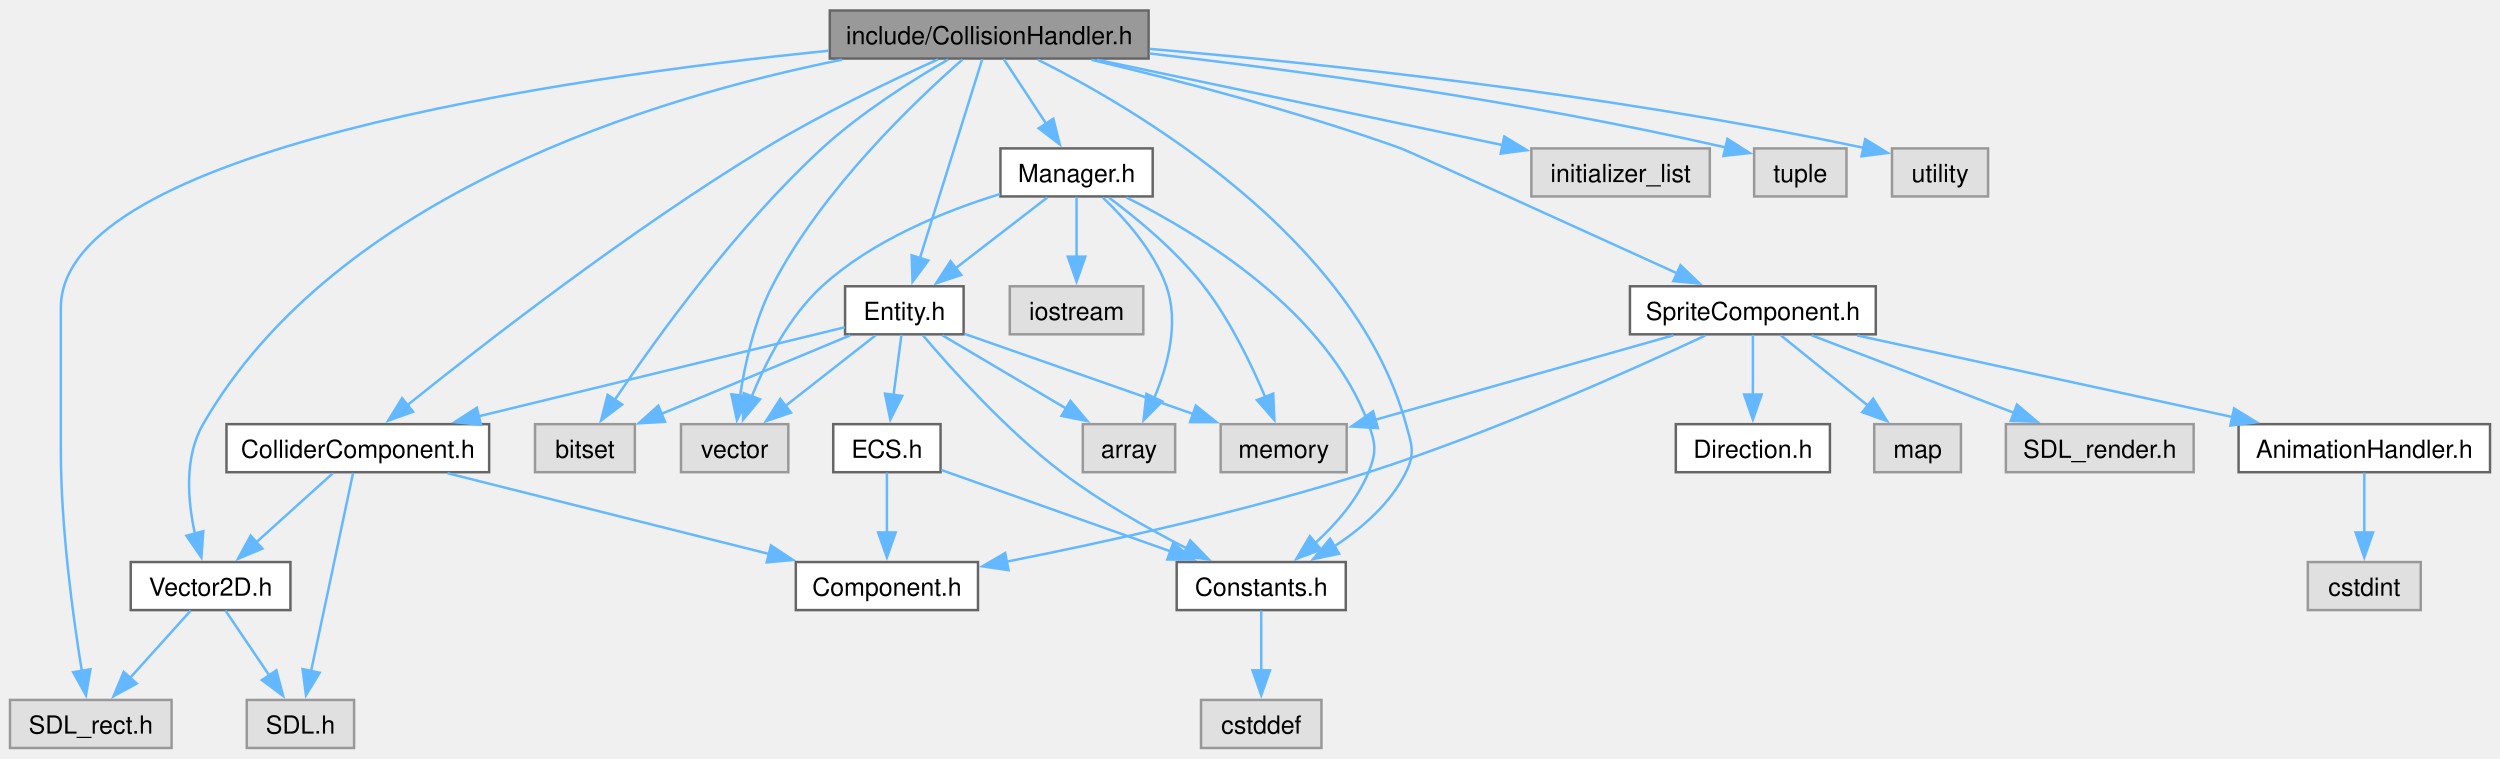
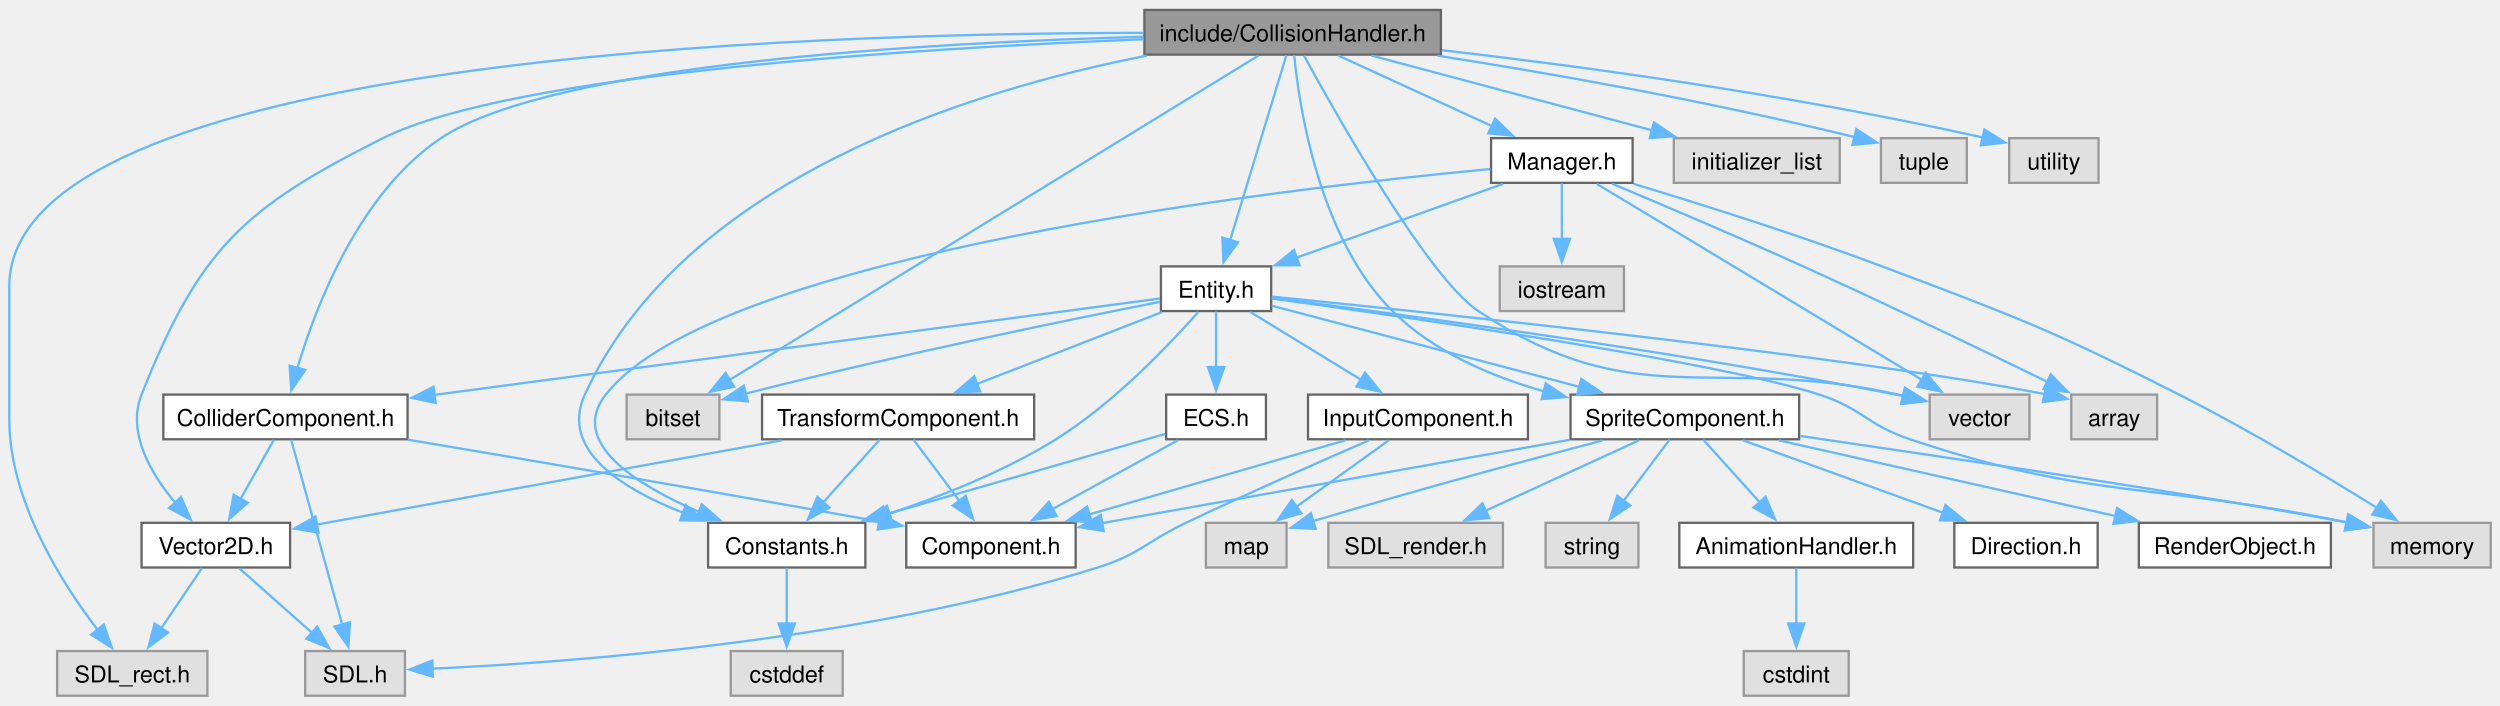
- <svg xmlns="http://www.w3.org/2000/svg" xmlns:xlink="http://www.w3.org/1999/xlink" width="1002pt" height="304pt" viewBox="0.00 0.00 1001.75 303.50">
+ <svg xmlns="http://www.w3.org/2000/svg" xmlns:xlink="http://www.w3.org/1999/xlink" width="1077pt" height="304pt" viewBox="0.00 0.00 1077.25 303.50">
  <g id="graph0" class="graph" transform="scale(1 1) rotate(0) translate(4 299.5)">
    <g id="Node000001" class="node">
      <g id="a_Node000001">
        <a xlink:title=" ">
-           <polygon fill="#999999" stroke="#666666" points="456.25,-295.5 328.5,-295.5 328.5,-276.25 456.25,-276.25 456.25,-295.5" />
-           <text text-anchor="middle" x="392.38" y="-282" font-family="Helvetica,sans-Serif" font-size="10.00">include/CollisionHandler.h</text>
+           <polygon fill="#999999" stroke="#666666" points="616.88,-295.5 489.12,-295.5 489.12,-276.25 616.88,-276.25 616.88,-295.5" />
+           <text text-anchor="middle" x="553" y="-282" font-family="Helvetica,sans-Serif" font-size="10.00">include/CollisionHandler.h</text>
        </a>
      </g>
    </g>
    <g id="Node000002" class="node">
      <g id="a_Node000002">
        <a xlink:href="ColliderComponent_8h_source.html" target="_top" xlink:title=" ">
-           <polygon fill="white" stroke="#666666" points="192,-129.75 86.75,-129.75 86.75,-110.5 192,-110.5 192,-129.75" />
-           <text text-anchor="middle" x="139.38" y="-116.25" font-family="Helvetica,sans-Serif" font-size="10.00">ColliderComponent.h</text>
+           <polygon fill="white" stroke="#666666" points="171.62,-129.75 66.38,-129.75 66.38,-110.5 171.62,-110.5 171.62,-129.75" />
+           <text text-anchor="middle" x="119" y="-116.25" font-family="Helvetica,sans-Serif" font-size="10.00">ColliderComponent.h</text>
        </a>
      </g>
    </g>
    <g id="edge1_Node000001_Node000002" class="edge">
      <g id="a_edge1_Node000001_Node000002">
        <a xlink:title=" ">
-           <path fill="none" stroke="#63b8ff" d="M371.83,-275.91C353.24,-267.51 325.33,-254.19 302.38,-240.25 248.04,-207.25 188.88,-161.22 159,-137.18" />
-           <polygon fill="#63b8ff" stroke="#63b8ff" points="161.52,-134.72 151.55,-131.15 157.12,-140.16 161.52,-134.72" />
+           <path fill="none" stroke="#63b8ff" d="M488.63,-283.93C396.85,-281.44 234.14,-272.47 186,-240.25 150.94,-216.79 132.27,-168.47 124.12,-141.13" />
+           <polygon fill="#63b8ff" stroke="#63b8ff" points="127.55,-140.37 121.51,-131.66 120.8,-142.23 127.55,-140.37" />
        </a>
      </g>
    </g>
    <g id="Node000005" class="node">
      <g id="a_Node000005">
        <a xlink:href="Vector2D_8h_source.html" target="_top" xlink:title=" ">
-           <polygon fill="white" stroke="#666666" points="112.38,-74.5 48.38,-74.5 48.38,-55.25 112.38,-55.25 112.38,-74.5" />
-           <text text-anchor="middle" x="80.38" y="-61" font-family="Helvetica,sans-Serif" font-size="10.00">Vector2D.h</text>
-         </a>
-       </g>
-     </g>
-     <g id="edge28_Node000001_Node000005" class="edge">
-       <g id="a_edge28_Node000001_Node000005">
-         <a xlink:title=" ">
-           <path fill="none" stroke="#63b8ff" d="M333.41,-275.8C257.94,-260.61 130.6,-222.03 77.38,-129.75 69.73,-116.5 71.19,-99 74.16,-85.67" />
-           <polygon fill="#63b8ff" stroke="#63b8ff" points="77.46,-86.87 76.7,-76.31 70.7,-85.04 77.46,-86.87" />
+           <polygon fill="white" stroke="#666666" points="121,-74.5 57,-74.5 57,-55.25 121,-55.25 121,-74.5" />
+           <text text-anchor="middle" x="89" y="-61" font-family="Helvetica,sans-Serif" font-size="10.00">Vector2D.h</text>
+         </a>
+       </g>
+     </g>
+     <g id="edge39_Node000001_Node000005" class="edge">
+       <g id="a_edge39_Node000001_Node000005">
+         <a xlink:title=" ">
+           <path fill="none" stroke="#63b8ff" d="M488.83,-282.89C392.79,-279.04 216.96,-268.29 161,-240.25 100.7,-210.04 81.86,-192.44 57,-129.75 50.52,-113.42 61.01,-95.61 71.67,-82.95" />
+           <polygon fill="#63b8ff" stroke="#63b8ff" points="74,-85.59 78.2,-75.86 68.85,-80.85 74,-85.59" />
        </a>
      </g>
    </g>
    <g id="Node000006" class="node">
      <g id="a_Node000006">
        <a xlink:title=" ">
-           <polygon fill="#e0e0e0" stroke="#999999" points="64.75,-19.25 0,-19.25 0,0 64.75,0 64.75,-19.25" />
-           <text text-anchor="middle" x="32.38" y="-5.75" font-family="Helvetica,sans-Serif" font-size="10.00">SDL_rect.h</text>
-         </a>
-       </g>
-     </g>
-     <g id="edge19_Node000001_Node000006" class="edge">
-       <g id="a_edge19_Node000001_Node000006">
-         <a xlink:title=" ">
-           <path fill="none" stroke="#63b8ff" d="M328,-279.4C221.53,-268.56 20.38,-239.7 20.38,-176.38 20.38,-176.38 20.38,-176.38 20.38,-119.12 20.38,-88.22 25.24,-52.66 28.78,-30.92" />
-           <polygon fill="#63b8ff" stroke="#63b8ff" points="32.23,-31.53 30.45,-21.08 25.33,-30.35 32.23,-31.53" />
+           <polygon fill="#e0e0e0" stroke="#999999" points="85.38,-19.25 20.62,-19.25 20.62,0 85.38,0 85.38,-19.25" />
+           <text text-anchor="middle" x="53" y="-5.75" font-family="Helvetica,sans-Serif" font-size="10.00">SDL_rect.h</text>
+         </a>
+       </g>
+     </g>
+     <g id="edge37_Node000001_Node000006" class="edge">
+       <g id="a_edge37_Node000001_Node000006">
+         <a xlink:title=" ">
+           <path fill="none" stroke="#63b8ff" d="M488.75,-285.62C343.03,-285.58 0,-275.01 0,-176.38 0,-176.38 0,-176.38 0,-119.12 0,-84.17 22.48,-48.73 38.16,-28.26" />
+           <polygon fill="#63b8ff" stroke="#63b8ff" points="40.72,-30.66 44.23,-20.66 35.25,-26.28 40.72,-30.66" />
        </a>
      </g>
    </g>
    <g id="Node000007" class="node">
      <g id="a_Node000007">
        <a xlink:href="Constants_8h_source.html" target="_top" xlink:title=" ">
-           <polygon fill="white" stroke="#666666" points="535.25,-74.5 467.5,-74.5 467.5,-55.25 535.25,-55.25 535.25,-74.5" />
-           <text text-anchor="middle" x="501.38" y="-61" font-family="Helvetica,sans-Serif" font-size="10.00">Constants.h</text>
+           <polygon fill="white" stroke="#666666" points="368.88,-74.5 301.12,-74.5 301.12,-55.25 368.88,-55.25 368.88,-74.5" />
+           <text text-anchor="middle" x="335" y="-61" font-family="Helvetica,sans-Serif" font-size="10.00">Constants.h</text>
        </a>
      </g>
    </g>
    <g id="edge7_Node000001_Node000007" class="edge">
      <g id="a_edge7_Node000001_Node000007">
        <a xlink:title=" ">
-           <path fill="none" stroke="#63b8ff" d="M411.89,-275.78C451.37,-255.99 538.69,-204.71 559.38,-129.75 561.65,-121.5 563.15,-118.18 559.38,-110.5 553.21,-97.98 541.66,-87.99 530.48,-80.66" />
-           <polygon fill="#63b8ff" stroke="#63b8ff" points="532.57,-77.83 522.19,-75.69 528.97,-83.84 532.57,-77.83" />
+           <path fill="none" stroke="#63b8ff" d="M490.11,-275.8C413.95,-260.86 290.59,-222.79 248,-129.75 237.12,-105.99 263.92,-89.15 290.58,-78.76" />
+           <polygon fill="#63b8ff" stroke="#63b8ff" points="291.46,-82.16 299.67,-75.47 289.08,-75.58 291.46,-82.16" />
        </a>
      </g>
    </g>
    <g id="Node000009" class="node">
      <g id="a_Node000009">
        <a xlink:href="Entity_8h_source.html" target="_top" xlink:title=" ">
-           <polygon fill="white" stroke="#666666" points="382.12,-185 334.62,-185 334.62,-165.75 382.12,-165.75 382.12,-185" />
-           <text text-anchor="middle" x="358.38" y="-171.5" font-family="Helvetica,sans-Serif" font-size="10.00">Entity.h</text>
+           <polygon fill="white" stroke="#666666" points="543.75,-185 496.25,-185 496.25,-165.75 543.75,-165.75 543.75,-185" />
+           <text text-anchor="middle" x="520" y="-171.5" font-family="Helvetica,sans-Serif" font-size="10.00">Entity.h</text>
        </a>
      </g>
    </g>
    <g id="edge9_Node000001_Node000009" class="edge">
      <g id="a_edge9_Node000001_Node000009">
        <a xlink:title=" ">
-           <path fill="none" stroke="#63b8ff" d="M389.59,-276C384.16,-258.67 372.04,-219.98 364.6,-196.24" />
-           <polygon fill="#63b8ff" stroke="#63b8ff" points="367.98,-195.32 361.65,-186.82 361.3,-197.41 367.98,-195.32" />
+           <path fill="none" stroke="#63b8ff" d="M550.3,-276C545.03,-258.67 533.26,-219.98 526.04,-196.24" />
+           <polygon fill="#63b8ff" stroke="#63b8ff" points="529.44,-195.37 523.18,-186.82 522.74,-197.41 529.44,-195.37" />
        </a>
      </g>
    </g>
    <g id="Node000012" class="node">
      <g id="a_Node000012">
        <a xlink:title=" ">
-           <polygon fill="#e0e0e0" stroke="#999999" points="250.38,-129.75 210.38,-129.75 210.38,-110.5 250.38,-110.5 250.38,-129.75" />
-           <text text-anchor="middle" x="230.38" y="-116.25" font-family="Helvetica,sans-Serif" font-size="10.00">bitset</text>
-         </a>
-       </g>
-     </g>
-     <g id="edge36_Node000001_Node000012" class="edge">
-       <g id="a_edge36_Node000001_Node000012">
-         <a xlink:title=" ">
-           <path fill="none" stroke="#63b8ff" d="M375.94,-275.88C361.71,-267.65 341.03,-254.61 325.38,-240.25 291.08,-208.78 259.05,-164.29 242.37,-139.55" />
-           <polygon fill="#63b8ff" stroke="#63b8ff" points="245.3,-137.63 236.85,-131.23 239.46,-141.5 245.3,-137.63" />
+           <polygon fill="#e0e0e0" stroke="#999999" points="306,-129.75 266,-129.75 266,-110.5 306,-110.5 306,-129.75" />
+           <text text-anchor="middle" x="286" y="-116.25" font-family="Helvetica,sans-Serif" font-size="10.00">bitset</text>
+         </a>
+       </g>
+     </g>
+     <g id="edge47_Node000001_Node000012" class="edge">
+       <g id="a_edge47_Node000001_Node000012">
+         <a xlink:title=" ">
+           <path fill="none" stroke="#63b8ff" d="M538.26,-275.84C494.41,-248.94 364.42,-169.22 310.19,-135.96" />
+           <polygon fill="#63b8ff" stroke="#63b8ff" points="312.33,-133.17 301.98,-130.93 308.67,-139.14 312.33,-133.17" />
        </a>
      </g>
    </g>
    <g id="Node000013" class="node">
      <g id="a_Node000013">
        <a xlink:title=" ">
-           <polygon fill="#e0e0e0" stroke="#999999" points="311.88,-129.75 268.88,-129.75 268.88,-110.5 311.88,-110.5 311.88,-129.75" />
-           <text text-anchor="middle" x="290.38" y="-116.25" font-family="Helvetica,sans-Serif" font-size="10.00">vector</text>
-         </a>
-       </g>
-     </g>
-     <g id="edge40_Node000001_Node000013" class="edge">
-       <g id="a_edge40_Node000001_Node000013">
-         <a xlink:title=" ">
-           <path fill="none" stroke="#63b8ff" d="M381.69,-275.88C363.17,-259.68 325.2,-223.68 305.38,-185 298.29,-171.17 294.49,-153.95 292.5,-140.87" />
-           <polygon fill="#63b8ff" stroke="#63b8ff" points="296.02,-140.82 291.28,-131.35 289.08,-141.71 296.02,-140.82" />
-         </a>
-       </g>
-     </g>
-     <g id="Node000015" class="node">
-       <g id="a_Node000015">
+           <polygon fill="#e0e0e0" stroke="#999999" points="870.5,-129.75 827.5,-129.75 827.5,-110.5 870.5,-110.5 870.5,-129.75" />
+           <text text-anchor="middle" x="849" y="-116.25" font-family="Helvetica,sans-Serif" font-size="10.00">vector</text>
+         </a>
+       </g>
+     </g>
+     <g id="edge51_Node000001_Node000013" class="edge">
+       <g id="a_edge51_Node000001_Node000013">
+         <a xlink:title=" ">
+           <path fill="none" stroke="#63b8ff" d="M557.91,-275.76C571.72,-250.45 611.34,-180.19 633,-165.75 701.25,-120.26 733.94,-147.57 814,-129.75 814.67,-129.6 815.34,-129.45 816.02,-129.3" />
+           <polygon fill="#63b8ff" stroke="#63b8ff" points="816.79,-132.71 825.72,-127.01 815.18,-125.9 816.79,-132.71" />
+         </a>
+       </g>
+     </g>
+     <g id="Node000018" class="node">
+       <g id="a_Node000018">
        <a xlink:href="SpriteComponent_8h_source.html" target="_top" xlink:title=" ">
-           <polygon fill="white" stroke="#666666" points="747.62,-185 649.12,-185 649.12,-165.75 747.62,-165.75 747.62,-185" />
-           <text text-anchor="middle" x="698.38" y="-171.5" font-family="Helvetica,sans-Serif" font-size="10.00">SpriteComponent.h</text>
-         </a>
-       </g>
-     </g>
-     <g id="edge20_Node000001_Node000015" class="edge">
-       <g id="a_edge20_Node000001_Node000015">
-         <a xlink:title=" ">
-           <path fill="none" stroke="#63b8ff" d="M433.28,-275.76C467.02,-267.77 515.9,-255.14 557.38,-240.25 560.19,-239.24 627.38,-208.7 667.98,-190.22" />
-           <polygon fill="#63b8ff" stroke="#63b8ff" points="669.38,-193.43 677.03,-186.1 666.48,-187.06 669.38,-193.43" />
-         </a>
-       </g>
-     </g>
-     <g id="Node000021" class="node">
-       <g id="a_Node000021">
-         <a xlink:href="Manager_8h_source.html" target="_top" xlink:title=" ">
-           <polygon fill="white" stroke="#666666" points="457.88,-240.25 396.88,-240.25 396.88,-221 457.88,-221 457.88,-240.25" />
-           <text text-anchor="middle" x="427.38" y="-226.75" font-family="Helvetica,sans-Serif" font-size="10.00">Manager.h</text>
-         </a>
-       </g>
-     </g>
-     <g id="edge29_Node000001_Node000021" class="edge">
-       <g id="a_edge29_Node000001_Node000021">
-         <a xlink:title=" ">
-           <path fill="none" stroke="#63b8ff" d="M398.15,-276.08C402.79,-269.03 409.45,-258.9 415.24,-250.08" />
-           <polygon fill="#63b8ff" stroke="#63b8ff" points="418.07,-252.15 420.64,-241.87 412.22,-248.31 418.07,-252.15" />
-         </a>
-       </g>
-     </g>
-     <g id="Node000023" class="node">
-       <g id="a_Node000023">
-         <a xlink:title=" ">
-           <polygon fill="#e0e0e0" stroke="#999999" points="681.12,-240.25 609.62,-240.25 609.62,-221 681.12,-221 681.12,-240.25" />
-           <text text-anchor="middle" x="645.38" y="-226.75" font-family="Helvetica,sans-Serif" font-size="10.00">initializer_list</text>
-         </a>
-       </g>
-     </g>
-     <g id="edge37_Node000001_Node000023" class="edge">
-       <g id="a_edge37_Node000001_Node000023">
-         <a xlink:title=" ">
-           <path fill="none" stroke="#63b8ff" d="M435.58,-275.78C480.82,-266.26 551.65,-251.35 598.3,-241.53" />
-           <polygon fill="#63b8ff" stroke="#63b8ff" points="598.77,-245.01 607.83,-239.53 597.32,-238.16 598.77,-245.01" />
-         </a>
-       </g>
-     </g>
-     <g id="Node000024" class="node">
-       <g id="a_Node000024">
-         <a xlink:title=" ">
-           <polygon fill="#e0e0e0" stroke="#999999" points="735.88,-240.25 698.88,-240.25 698.88,-221 735.88,-221 735.88,-240.25" />
-           <text text-anchor="middle" x="717.38" y="-226.75" font-family="Helvetica,sans-Serif" font-size="10.00">tuple</text>
-         </a>
-       </g>
-     </g>
-     <g id="edge38_Node000001_Node000024" class="edge">
-       <g id="a_edge38_Node000001_Node000024">
-         <a xlink:title=" ">
-           <path fill="none" stroke="#63b8ff" d="M456.59,-278.28C514.77,-271.62 602.98,-259.84 687.51,-240.62" />
-           <polygon fill="#63b8ff" stroke="#63b8ff" points="688.17,-244.06 697.13,-238.39 686.59,-237.24 688.17,-244.06" />
+           <polygon fill="white" stroke="#666666" points="771.25,-129.75 672.75,-129.75 672.75,-110.5 771.25,-110.5 771.25,-129.75" />
+           <text text-anchor="middle" x="722" y="-116.25" font-family="Helvetica,sans-Serif" font-size="10.00">SpriteComponent.h</text>
+         </a>
+       </g>
+     </g>
+     <g id="edge38_Node000001_Node000018" class="edge">
+       <g id="a_edge38_Node000001_Node000018">
+         <a xlink:title=" ">
+           <path fill="none" stroke="#63b8ff" d="M553.66,-276.04C555.77,-254.24 564.19,-197.37 596,-165.75 613.54,-148.32 638.31,-137.66 661.25,-131.17" />
+           <polygon fill="#63b8ff" stroke="#63b8ff" points="662.06,-134.58 670.86,-128.68 660.3,-127.8 662.06,-134.58" />
        </a>
      </g>
    </g>
    <g id="Node000025" class="node">
      <g id="a_Node000025">
-         <a xlink:title=" ">
-           <polygon fill="#e0e0e0" stroke="#999999" points="792.62,-240.25 754.12,-240.25 754.12,-221 792.62,-221 792.62,-240.25" />
-           <text text-anchor="middle" x="773.38" y="-226.75" font-family="Helvetica,sans-Serif" font-size="10.00">utility</text>
-         </a>
-       </g>
-     </g>
-     <g id="edge39_Node000001_Node000025" class="edge">
-       <g id="a_edge39_Node000001_Node000025">
-         <a xlink:title=" ">
-           <path fill="none" stroke="#63b8ff" d="M456.71,-280.11C525.46,-274.26 637.74,-262.56 742.78,-240.48" />
-           <polygon fill="#63b8ff" stroke="#63b8ff" points="743.38,-243.93 752.43,-238.41 741.92,-237.08 743.38,-243.93" />
+         <a xlink:href="Manager_8h_source.html" target="_top" xlink:title=" ">
+           <polygon fill="white" stroke="#666666" points="699.5,-240.25 638.5,-240.25 638.5,-221 699.5,-221 699.5,-240.25" />
+           <text text-anchor="middle" x="669" y="-226.75" font-family="Helvetica,sans-Serif" font-size="10.00">Manager.h</text>
+         </a>
+       </g>
+     </g>
+     <g id="edge40_Node000001_Node000025" class="edge">
+       <g id="a_edge40_Node000001_Node000025">
+         <a xlink:title=" ">
+           <path fill="none" stroke="#63b8ff" d="M572.68,-275.84C590.84,-267.5 618.08,-255 638.97,-245.41" />
+           <polygon fill="#63b8ff" stroke="#63b8ff" points="640.22,-248.69 647.85,-241.33 637.3,-242.33 640.22,-248.69" />
+         </a>
+       </g>
+     </g>
+     <g id="Node000027" class="node">
+       <g id="a_Node000027">
+         <a xlink:title=" ">
+           <polygon fill="#e0e0e0" stroke="#999999" points="788.75,-240.25 717.25,-240.25 717.25,-221 788.75,-221 788.75,-240.25" />
+           <text text-anchor="middle" x="753" y="-226.75" font-family="Helvetica,sans-Serif" font-size="10.00">initializer_list</text>
+         </a>
+       </g>
+     </g>
+     <g id="edge48_Node000001_Node000027" class="edge">
+       <g id="a_edge48_Node000001_Node000027">
+         <a xlink:title=" ">
+           <path fill="none" stroke="#63b8ff" d="M586.93,-275.84C620.26,-266.97 671.31,-253.37 708.01,-243.6" />
+           <polygon fill="#63b8ff" stroke="#63b8ff" points="708.68,-247.05 717.44,-241.09 706.88,-240.28 708.68,-247.05" />
+         </a>
+       </g>
+     </g>
+     <g id="Node000028" class="node">
+       <g id="a_Node000028">
+         <a xlink:title=" ">
+           <polygon fill="#e0e0e0" stroke="#999999" points="843.5,-240.25 806.5,-240.25 806.5,-221 843.5,-221 843.5,-240.25" />
+           <text text-anchor="middle" x="825" y="-226.75" font-family="Helvetica,sans-Serif" font-size="10.00">tuple</text>
+         </a>
+       </g>
+     </g>
+     <g id="edge49_Node000001_Node000028" class="edge">
+       <g id="a_edge49_Node000001_Node000028">
+         <a xlink:title=" ">
+           <path fill="none" stroke="#63b8ff" d="M615.4,-275.79C662.57,-268.4 729.08,-256.89 795.18,-240.71" />
+           <polygon fill="#63b8ff" stroke="#63b8ff" points="795.88,-244.15 804.74,-238.34 794.19,-237.35 795.88,-244.15" />
+         </a>
+       </g>
+     </g>
+     <g id="Node000029" class="node">
+       <g id="a_Node000029">
+         <a xlink:title=" ">
+           <polygon fill="#e0e0e0" stroke="#999999" points="900.25,-240.25 861.75,-240.25 861.75,-221 900.25,-221 900.25,-240.25" />
+           <text text-anchor="middle" x="881" y="-226.75" font-family="Helvetica,sans-Serif" font-size="10.00">utility</text>
+         </a>
+       </g>
+     </g>
+     <g id="edge50_Node000001_Node000029" class="edge">
+       <g id="a_edge50_Node000001_Node000029">
+         <a xlink:title=" ">
+           <path fill="none" stroke="#63b8ff" d="M617.31,-278.16C675.85,-271.41 764.78,-259.54 850.3,-240.57" />
+           <polygon fill="#63b8ff" stroke="#63b8ff" points="851.06,-243.99 860.04,-238.37 849.52,-237.16 851.06,-243.99" />
        </a>
      </g>
    </g>
    <g id="Node000003" class="node">
      <g id="a_Node000003">
        <a xlink:title=" ">
-           <polygon fill="#e0e0e0" stroke="#999999" points="137.88,-19.25 94.88,-19.25 94.88,0 137.88,0 137.88,-19.25" />
-           <text text-anchor="middle" x="116.38" y="-5.75" font-family="Helvetica,sans-Serif" font-size="10.00">SDL.h</text>
+           <polygon fill="#e0e0e0" stroke="#999999" points="170.5,-19.25 127.5,-19.25 127.5,0 170.5,0 170.5,-19.25" />
+           <text text-anchor="middle" x="149" y="-5.75" font-family="Helvetica,sans-Serif" font-size="10.00">SDL.h</text>
        </a>
      </g>
    </g>
    <g id="edge2_Node000002_Node000003" class="edge">
      <g id="a_edge2_Node000002_Node000003">
        <a xlink:title=" ">
-           <path fill="none" stroke="#63b8ff" d="M137.49,-110.25C133.84,-93 125.69,-54.58 120.65,-30.81" />
-           <polygon fill="#63b8ff" stroke="#63b8ff" points="124.09,-30.16 118.6,-21.11 117.25,-31.62 124.09,-30.16" />
+           <path fill="none" stroke="#63b8ff" d="M121.46,-110.25C126.25,-92.92 136.94,-54.23 143.51,-30.49" />
+           <polygon fill="#63b8ff" stroke="#63b8ff" points="146.82,-31.66 146.11,-21.09 140.07,-29.79 146.82,-31.66" />
        </a>
      </g>
    </g>
    <g id="Node000004" class="node">
      <g id="a_Node000004">
        <a xlink:href="Component_8h_source.html" target="_top" xlink:title=" ">
-           <polygon fill="white" stroke="#666666" points="387.88,-74.5 314.88,-74.5 314.88,-55.25 387.88,-55.25 387.88,-74.5" />
-           <text text-anchor="middle" x="351.38" y="-61" font-family="Helvetica,sans-Serif" font-size="10.00">Component.h</text>
+           <polygon fill="white" stroke="#666666" points="459.5,-74.5 386.5,-74.5 386.5,-55.25 459.5,-55.25 459.5,-74.5" />
+           <text text-anchor="middle" x="423" y="-61" font-family="Helvetica,sans-Serif" font-size="10.00">Component.h</text>
        </a>
      </g>
    </g>
    <g id="edge3_Node000002_Node000004" class="edge">
      <g id="a_edge3_Node000002_Node000004">
        <a xlink:title=" ">
-           <path fill="none" stroke="#63b8ff" d="M175.34,-110.09C210.82,-101.18 265.25,-87.51 304.19,-77.73" />
-           <polygon fill="#63b8ff" stroke="#63b8ff" points="304.92,-81.15 313.77,-75.32 303.22,-74.36 304.92,-81.15" />
+           <path fill="none" stroke="#63b8ff" d="M171.63,-110.35C221.54,-101.97 298.94,-88.8 374.97,-75.03" />
+           <polygon fill="#63b8ff" stroke="#63b8ff" points="375.47,-78.49 384.68,-73.26 374.22,-71.61 375.47,-78.49" />
        </a>
      </g>
    </g>
    <g id="edge4_Node000002_Node000005" class="edge">
      <g id="a_edge4_Node000002_Node000005">
        <a xlink:title=" ">
-           <path fill="none" stroke="#63b8ff" d="M129.37,-110.09C121.01,-102.55 108.88,-91.6 98.77,-82.48" />
-           <polygon fill="#63b8ff" stroke="#63b8ff" points="101.13,-79.89 91.36,-75.79 96.44,-85.09 101.13,-79.89" />
+           <path fill="none" stroke="#63b8ff" d="M114.05,-110.33C110.12,-103.36 104.49,-93.37 99.56,-84.62" />
+           <polygon fill="#63b8ff" stroke="#63b8ff" points="102.76,-83.17 94.8,-76.18 96.66,-86.61 102.76,-83.17" />
        </a>
      </g>
    </g>
    <g id="edge5_Node000005_Node000003" class="edge">
      <g id="a_edge5_Node000005_Node000003">
        <a xlink:title=" ">
-           <path fill="none" stroke="#63b8ff" d="M86.32,-55.08C91.09,-48.03 97.94,-37.9 103.9,-29.08" />
-           <polygon fill="#63b8ff" stroke="#63b8ff" points="106.75,-31.11 109.45,-20.86 100.95,-27.19 106.75,-31.11" />
+           <path fill="none" stroke="#63b8ff" d="M99.18,-54.84C107.76,-47.22 120.27,-36.12 130.6,-26.95" />
+           <polygon fill="#63b8ff" stroke="#63b8ff" points="132.68,-29.79 137.84,-20.53 128.04,-24.55 132.68,-29.79" />
        </a>
      </g>
    </g>
    <g id="edge6_Node000005_Node000006" class="edge">
      <g id="a_edge6_Node000005_Node000006">
        <a xlink:title=" ">
-           <path fill="none" stroke="#63b8ff" d="M72.45,-55.08C65.82,-47.73 56.16,-37.01 47.99,-27.94" />
-           <polygon fill="#63b8ff" stroke="#63b8ff" points="50.78,-25.82 41.49,-20.73 45.58,-30.5 50.78,-25.82" />
+           <path fill="none" stroke="#63b8ff" d="M83.06,-55.08C78.29,-48.03 71.44,-37.9 65.48,-29.08" />
+           <polygon fill="#63b8ff" stroke="#63b8ff" points="68.42,-27.19 59.92,-20.86 62.62,-31.11 68.42,-27.19" />
        </a>
      </g>
    </g>
    <g id="Node000008" class="node">
      <g id="a_Node000008">
        <a xlink:title=" ">
-           <polygon fill="#e0e0e0" stroke="#999999" points="525.5,-19.25 477.25,-19.25 477.25,0 525.5,0 525.5,-19.25" />
-           <text text-anchor="middle" x="501.38" y="-5.75" font-family="Helvetica,sans-Serif" font-size="10.00">cstddef</text>
+           <polygon fill="#e0e0e0" stroke="#999999" points="359.12,-19.25 310.88,-19.25 310.88,0 359.12,0 359.12,-19.25" />
+           <text text-anchor="middle" x="335" y="-5.75" font-family="Helvetica,sans-Serif" font-size="10.00">cstddef</text>
        </a>
      </g>
    </g>
    <g id="edge8_Node000007_Node000008" class="edge">
      <g id="a_edge8_Node000007_Node000008">
        <a xlink:title=" ">
-           <path fill="none" stroke="#63b8ff" d="M501.38,-55.08C501.38,-48.57 501.38,-39.42 501.38,-31.12" />
-           <polygon fill="#63b8ff" stroke="#63b8ff" points="504.88,-31.12 501.38,-21.12 497.88,-31.12 504.88,-31.12" />
+           <path fill="none" stroke="#63b8ff" d="M335,-55.08C335,-48.57 335,-39.42 335,-31.12" />
+           <polygon fill="#63b8ff" stroke="#63b8ff" points="338.5,-31.12 335,-21.12 331.5,-31.12 338.5,-31.12" />
        </a>
      </g>
    </g>
    <g id="edge14_Node000009_Node000002" class="edge">
      <g id="a_edge14_Node000009_Node000002">
        <a xlink:title=" ">
-           <path fill="none" stroke="#63b8ff" d="M334.52,-168.57C299.47,-160.05 233.28,-143.96 187.78,-132.9" />
-           <polygon fill="#63b8ff" stroke="#63b8ff" points="188.71,-129.52 178.17,-130.56 187.06,-136.32 188.71,-129.52" />
+           <path fill="none" stroke="#63b8ff" d="M495.82,-171.16C434.92,-163.08 273.67,-141.66 183.08,-129.63" />
+           <polygon fill="#63b8ff" stroke="#63b8ff" points="183.74,-126.19 173.36,-128.34 182.81,-133.13 183.74,-126.19" />
        </a>
      </g>
    </g>
    <g id="edge18_Node000009_Node000007" class="edge">
      <g id="a_edge18_Node000009_Node000007">
        <a xlink:title=" ">
-           <path fill="none" stroke="#63b8ff" d="M365.84,-165.32C376.98,-152.16 399.07,-127.48 421.38,-110.5 436.9,-98.68 455.92,-87.94 471.52,-79.96" />
-           <polygon fill="#63b8ff" stroke="#63b8ff" points="472.94,-83.16 480.33,-75.57 469.82,-76.9 472.94,-83.16" />
+           <path fill="none" stroke="#63b8ff" d="M512.36,-165.39C500.45,-151.87 476.22,-126.21 451,-110.5 428.83,-96.69 401.69,-85.96 379.24,-78.49" />
+           <polygon fill="#63b8ff" stroke="#63b8ff" points="380.34,-75.17 369.75,-75.45 378.2,-81.83 380.34,-75.17" />
        </a>
      </g>
    </g>
    <g id="Node000010" class="node">
      <g id="a_Node000010">
        <a xlink:title=" ">
-           <polygon fill="#e0e0e0" stroke="#999999" points="466.88,-129.75 429.88,-129.75 429.88,-110.5 466.88,-110.5 466.88,-129.75" />
-           <text text-anchor="middle" x="448.38" y="-116.25" font-family="Helvetica,sans-Serif" font-size="10.00">array</text>
+           <polygon fill="#e0e0e0" stroke="#999999" points="925.5,-129.75 888.5,-129.75 888.5,-110.5 925.5,-110.5 925.5,-129.75" />
+           <text text-anchor="middle" x="907" y="-116.25" font-family="Helvetica,sans-Serif" font-size="10.00">array</text>
        </a>
      </g>
    </g>
    <g id="edge10_Node000009_Node000010" class="edge">
      <g id="a_edge10_Node000009_Node000010">
        <a xlink:title=" ">
-           <path fill="none" stroke="#63b8ff" d="M373.64,-165.34C387.22,-157.31 407.33,-145.41 423.27,-135.98" />
-           <polygon fill="#63b8ff" stroke="#63b8ff" points="424.91,-139.08 431.73,-130.97 421.34,-133.05 424.91,-139.08" />
+           <path fill="none" stroke="#63b8ff" d="M543.94,-171.99C610.32,-165.31 796.64,-145.91 877.15,-129.94" />
+           <polygon fill="#63b8ff" stroke="#63b8ff" points="877.69,-133.4 886.76,-127.92 876.25,-126.55 877.69,-133.4" />
        </a>
      </g>
    </g>
    <g id="Node000011" class="node">
      <g id="a_Node000011">
        <a xlink:title=" ">
-           <polygon fill="#e0e0e0" stroke="#999999" points="535.62,-129.75 485.12,-129.75 485.12,-110.5 535.62,-110.5 535.62,-129.75" />
-           <text text-anchor="middle" x="510.38" y="-116.25" font-family="Helvetica,sans-Serif" font-size="10.00">memory</text>
+           <polygon fill="#e0e0e0" stroke="#999999" points="1069.25,-74.5 1018.75,-74.5 1018.75,-55.25 1069.25,-55.25 1069.25,-74.5" />
+           <text text-anchor="middle" x="1044" y="-61" font-family="Helvetica,sans-Serif" font-size="10.00">memory</text>
        </a>
      </g>
    </g>
    <g id="edge11_Node000009_Node000011" class="edge">
      <g id="a_edge11_Node000009_Node000011">
        <a xlink:title=" ">
-           <path fill="none" stroke="#63b8ff" d="M382.46,-165.94C407.14,-157.29 445.82,-143.74 474.19,-133.8" />
-           <polygon fill="#63b8ff" stroke="#63b8ff" points="475.17,-137.17 483.45,-130.56 472.86,-130.56 475.17,-137.17" />
+           <path fill="none" stroke="#63b8ff" d="M543.95,-171.16C599.56,-163.57 736.01,-144.05 780,-129.75 798.38,-123.78 800.67,-116.63 819,-110.5 897.16,-84.35 922.91,-92.07 1007.27,-74.72" />
+           <polygon fill="#63b8ff" stroke="#63b8ff" points="1007.89,-78.16 1016.94,-72.66 1006.43,-71.32 1007.89,-78.16" />
        </a>
      </g>
    </g>
    <g id="edge12_Node000009_Node000012" class="edge">
      <g id="a_edge12_Node000009_Node000012">
        <a xlink:title=" ">
-           <path fill="none" stroke="#63b8ff" d="M336.66,-165.34C315.85,-156.68 284.24,-143.53 260.9,-133.82" />
-           <polygon fill="#63b8ff" stroke="#63b8ff" points="262.48,-130.69 251.9,-130.08 259.79,-137.15 262.48,-130.69" />
+           <path fill="none" stroke="#63b8ff" d="M495.88,-169.73C459.29,-162.56 387.38,-147.96 317.04,-130.12" />
+           <polygon fill="#63b8ff" stroke="#63b8ff" points="318.25,-126.82 307.69,-127.73 316.51,-133.6 318.25,-126.82" />
        </a>
      </g>
    </g>
    <g id="edge13_Node000009_Node000013" class="edge">
      <g id="a_edge13_Node000009_Node000013">
        <a xlink:title=" ">
-           <path fill="none" stroke="#63b8ff" d="M346.84,-165.34C336.91,-157.57 322.36,-146.17 310.52,-136.9" />
-           <polygon fill="#63b8ff" stroke="#63b8ff" points="312.96,-134.37 302.93,-130.96 308.65,-139.88 312.96,-134.37" />
+           <path fill="none" stroke="#63b8ff" d="M544.05,-171.41C594.25,-165.06 713.77,-149.16 813,-129.75 814.17,-129.52 815.35,-129.28 816.55,-129.03" />
+           <polygon fill="#63b8ff" stroke="#63b8ff" points="816.89,-132.54 825.89,-126.95 815.36,-125.71 816.89,-132.54" />
        </a>
      </g>
    </g>
    <g id="Node000014" class="node">
      <g id="a_Node000014">
        <a xlink:href="ECS_8h_source.html" target="_top" xlink:title=" ">
-           <polygon fill="white" stroke="#666666" points="372.88,-129.75 329.88,-129.75 329.88,-110.5 372.88,-110.5 372.88,-129.75" />
-           <text text-anchor="middle" x="351.38" y="-116.25" font-family="Helvetica,sans-Serif" font-size="10.00">ECS.h</text>
+           <polygon fill="white" stroke="#666666" points="541.5,-129.75 498.5,-129.75 498.5,-110.5 541.5,-110.5 541.5,-129.75" />
+           <text text-anchor="middle" x="520" y="-116.25" font-family="Helvetica,sans-Serif" font-size="10.00">ECS.h</text>
        </a>
      </g>
    </g>
    <g id="edge15_Node000009_Node000014" class="edge">
      <g id="a_edge15_Node000009_Node000014">
        <a xlink:title=" ">
-           <path fill="none" stroke="#63b8ff" d="M357.22,-165.58C356.35,-158.99 355.13,-149.71 354.03,-141.32" />
-           <polygon fill="#63b8ff" stroke="#63b8ff" points="357.53,-141.07 352.75,-131.61 350.59,-141.98 357.53,-141.07" />
+           <path fill="none" stroke="#63b8ff" d="M520,-165.58C520,-159.07 520,-149.92 520,-141.62" />
+           <polygon fill="#63b8ff" stroke="#63b8ff" points="523.5,-141.62 520,-131.62 516.5,-141.62 523.5,-141.62" />
+         </a>
+       </g>
+     </g>
+     <g id="Node000015" class="node">
+       <g id="a_Node000015">
+         <a xlink:href="InputComponent_8h_source.html" target="_top" xlink:title=" ">
+           <polygon fill="white" stroke="#666666" points="654.38,-129.75 559.62,-129.75 559.62,-110.5 654.38,-110.5 654.38,-129.75" />
+           <text text-anchor="middle" x="607" y="-116.25" font-family="Helvetica,sans-Serif" font-size="10.00">InputComponent.h</text>
+         </a>
+       </g>
+     </g>
+     <g id="edge19_Node000009_Node000015" class="edge">
+       <g id="a_edge19_Node000009_Node000015">
+         <a xlink:title=" ">
+           <path fill="none" stroke="#63b8ff" d="M534.76,-165.34C547.88,-157.31 567.32,-145.41 582.73,-135.98" />
+           <polygon fill="#63b8ff" stroke="#63b8ff" points="584.18,-139.2 590.88,-130.99 580.52,-133.23 584.18,-139.2" />
+         </a>
+       </g>
+     </g>
+     <g id="Node000017" class="node">
+       <g id="a_Node000017">
+         <a xlink:href="TransformComponent_8h_source.html" target="_top" xlink:title=" ">
+           <polygon fill="white" stroke="#666666" points="441.62,-129.75 324.38,-129.75 324.38,-110.5 441.62,-110.5 441.62,-129.75" />
+           <text text-anchor="middle" x="383" y="-116.25" font-family="Helvetica,sans-Serif" font-size="10.00">TransformComponent.h</text>
+         </a>
+       </g>
+     </g>
+     <g id="edge23_Node000009_Node000017" class="edge">
+       <g id="a_edge23_Node000009_Node000017">
+         <a xlink:title=" ">
+           <path fill="none" stroke="#63b8ff" d="M496.76,-165.34C474.81,-156.81 441.65,-143.92 416.79,-134.26" />
+           <polygon fill="#63b8ff" stroke="#63b8ff" points="418.35,-131.11 407.76,-130.75 415.82,-137.64 418.35,-131.11" />
+         </a>
+       </g>
+     </g>
+     <g id="edge27_Node000009_Node000018" class="edge">
+       <g id="a_edge27_Node000009_Node000018">
+         <a xlink:title=" ">
+           <path fill="none" stroke="#63b8ff" d="M543.97,-168.06C576.54,-159.47 635.43,-143.94 676.53,-133.11" />
+           <polygon fill="#63b8ff" stroke="#63b8ff" points="677.37,-136.51 686.15,-130.58 675.59,-129.74 677.37,-136.51" />
        </a>
      </g>
    </g>
    <g id="edge16_Node000014_Node000004" class="edge">
      <g id="a_edge16_Node000014_Node000004">
        <a xlink:title=" ">
-           <path fill="none" stroke="#63b8ff" d="M351.38,-110.33C351.38,-103.82 351.38,-94.67 351.38,-86.37" />
-           <polygon fill="#63b8ff" stroke="#63b8ff" points="354.88,-86.37 351.38,-76.37 347.88,-86.37 354.88,-86.37" />
+           <path fill="none" stroke="#63b8ff" d="M503.55,-110.09C488.77,-101.98 466.82,-89.93 449.57,-80.46" />
+           <polygon fill="#63b8ff" stroke="#63b8ff" points="451.31,-77.43 440.86,-75.68 447.94,-83.56 451.31,-77.43" />
        </a>
      </g>
    </g>
    <g id="edge17_Node000014_Node000007" class="edge">
      <g id="a_edge17_Node000014_Node000007">
        <a xlink:title=" ">
-           <path fill="none" stroke="#63b8ff" d="M373.19,-111.38C397.22,-102.85 436.26,-88.99 464.95,-78.81" />
-           <polygon fill="#63b8ff" stroke="#63b8ff" points="466.09,-82.12 474.34,-75.47 463.75,-75.52 466.09,-82.12" />
-         </a>
-       </g>
-     </g>
-     <g id="edge26_Node000015_Node000004" class="edge">
-       <g id="a_edge26_Node000015_Node000004">
-         <a xlink:title=" ">
-           <path fill="none" stroke="#63b8ff" d="M679.31,-165.26C650.59,-151.8 594.26,-126.49 544.38,-110.5 495.79,-94.93 438.7,-82.42 399.28,-74.65" />
-           <polygon fill="#63b8ff" stroke="#63b8ff" points="400.12,-71.25 389.63,-72.78 398.78,-78.12 400.12,-71.25" />
-         </a>
-       </g>
-     </g>
-     <g id="edge23_Node000015_Node000011" class="edge">
-       <g id="a_edge23_Node000015_Node000011">
-         <a xlink:title=" ">
-           <path fill="none" stroke="#63b8ff" d="M666.48,-165.34C633.3,-155.94 581.44,-141.25 546.7,-131.41" />
-           <polygon fill="#63b8ff" stroke="#63b8ff" points="548.1,-128.17 537.52,-128.81 546.19,-134.91 548.1,-128.17" />
+           <path fill="none" stroke="#63b8ff" d="M498.05,-112.81C468.35,-104.26 414.74,-88.83 377.13,-78" />
+           <polygon fill="#63b8ff" stroke="#63b8ff" points="378.52,-74.76 367.95,-75.36 376.59,-81.49 378.52,-74.76" />
+         </a>
+       </g>
+     </g>
+     <g id="edge20_Node000015_Node000003" class="edge">
+       <g id="a_edge20_Node000015_Node000003">
+         <a xlink:title=" ">
+           <path fill="none" stroke="#63b8ff" d="M585.79,-110.02C565.46,-101.21 533.95,-87.33 507,-74.5 489.91,-66.36 487.07,-60.91 469,-55.25 367.6,-23.47 241.03,-14.29 182.08,-11.66" />
+           <polygon fill="#63b8ff" stroke="#63b8ff" points="182.53,-8.18 172.4,-11.27 182.25,-15.17 182.53,-8.18" />
+         </a>
+       </g>
+     </g>
+     <g id="edge22_Node000015_Node000004" class="edge">
+       <g id="a_edge22_Node000015_Node000004">
+         <a xlink:title=" ">
+           <path fill="none" stroke="#63b8ff" d="M575.79,-110.09C545.39,-101.29 498.96,-87.86 465.26,-78.11" />
+           <polygon fill="#63b8ff" stroke="#63b8ff" points="466.4,-74.79 455.82,-75.37 464.45,-81.52 466.4,-74.79" />
        </a>
      </g>
    </g>
    <g id="Node000016" class="node">
      <g id="a_Node000016">
        <a xlink:title=" ">
-           <polygon fill="#e0e0e0" stroke="#999999" points="781.75,-129.75 747,-129.75 747,-110.5 781.75,-110.5 781.75,-129.75" />
-           <text text-anchor="middle" x="764.38" y="-116.25" font-family="Helvetica,sans-Serif" font-size="10.00">map</text>
+           <polygon fill="#e0e0e0" stroke="#999999" points="550.38,-74.5 515.62,-74.5 515.62,-55.25 550.38,-55.25 550.38,-74.5" />
+           <text text-anchor="middle" x="533" y="-61" font-family="Helvetica,sans-Serif" font-size="10.00">map</text>
        </a>
      </g>
    </g>
    <g id="edge21_Node000015_Node000016" class="edge">
      <g id="a_edge21_Node000015_Node000016">
        <a xlink:title=" ">
-           <path fill="none" stroke="#63b8ff" d="M709.57,-165.34C719.11,-157.65 733.05,-146.4 744.48,-137.18" />
-           <polygon fill="#63b8ff" stroke="#63b8ff" points="746.58,-139.98 752.17,-130.98 742.19,-134.53 746.58,-139.98" />
-         </a>
-       </g>
-     </g>
-     <g id="Node000017" class="node">
-       <g id="a_Node000017">
-         <a xlink:title=" ">
-           <polygon fill="#e0e0e0" stroke="#999999" points="875,-129.75 799.75,-129.75 799.75,-110.5 875,-110.5 875,-129.75" />
-           <text text-anchor="middle" x="837.38" y="-116.25" font-family="Helvetica,sans-Serif" font-size="10.00">SDL_render.h</text>
-         </a>
-       </g>
-     </g>
-     <g id="edge22_Node000015_Node000017" class="edge">
-       <g id="a_edge22_Node000015_Node000017">
-         <a xlink:title=" ">
-           <path fill="none" stroke="#63b8ff" d="M721.95,-165.34C744.22,-156.81 777.87,-143.92 803.1,-134.26" />
-           <polygon fill="#63b8ff" stroke="#63b8ff" points="804.18,-137.59 812.27,-130.74 801.68,-131.05 804.18,-137.59" />
-         </a>
-       </g>
-     </g>
-     <g id="Node000018" class="node">
-       <g id="a_Node000018">
-         <a xlink:href="AnimationHandler_8h_source.html" target="_top" xlink:title=" ">
-           <polygon fill="white" stroke="#666666" points="993.75,-129.75 893,-129.75 893,-110.5 993.75,-110.5 993.75,-129.75" />
-           <text text-anchor="middle" x="943.38" y="-116.25" font-family="Helvetica,sans-Serif" font-size="10.00">AnimationHandler.h</text>
-         </a>
-       </g>
-     </g>
-     <g id="edge24_Node000015_Node000018" class="edge">
-       <g id="a_edge24_Node000015_Node000018">
-         <a xlink:title=" ">
-           <path fill="none" stroke="#63b8ff" d="M740.21,-165.28C781.79,-156.24 845.69,-142.36 890.7,-132.57" />
-           <polygon fill="#63b8ff" stroke="#63b8ff" points="891.2,-136.05 900.23,-130.5 889.71,-129.21 891.2,-136.05" />
+           <path fill="none" stroke="#63b8ff" d="M594.45,-110.09C583.54,-102.24 567.5,-90.7 554.54,-81.37" />
+           <polygon fill="#63b8ff" stroke="#63b8ff" points="556.76,-78.66 546.6,-75.66 552.67,-84.34 556.76,-78.66" />
+         </a>
+       </g>
+     </g>
+     <g id="edge24_Node000017_Node000004" class="edge">
+       <g id="a_edge24_Node000017_Node000004">
+         <a xlink:title=" ">
+           <path fill="none" stroke="#63b8ff" d="M389.61,-110.33C394.96,-103.21 402.68,-92.93 409.35,-84.05" />
+           <polygon fill="#63b8ff" stroke="#63b8ff" points="412.13,-86.17 415.34,-76.07 406.54,-81.96 412.13,-86.17" />
+         </a>
+       </g>
+     </g>
+     <g id="edge25_Node000017_Node000005" class="edge">
+       <g id="a_edge25_Node000017_Node000005">
+         <a xlink:title=" ">
+           <path fill="none" stroke="#63b8ff" d="M332.79,-110.03C276.41,-99.82 185.84,-83.41 132.4,-73.74" />
+           <polygon fill="#63b8ff" stroke="#63b8ff" points="133.22,-70.33 122.76,-71.99 131.97,-77.22 133.22,-70.33" />
+         </a>
+       </g>
+     </g>
+     <g id="edge26_Node000017_Node000007" class="edge">
+       <g id="a_edge26_Node000017_Node000007">
+         <a xlink:title=" ">
+           <path fill="none" stroke="#63b8ff" d="M375.07,-110.33C368.44,-102.98 358.78,-92.26 350.61,-83.19" />
+           <polygon fill="#63b8ff" stroke="#63b8ff" points="353.41,-81.07 344.11,-75.98 348.21,-85.75 353.41,-81.07" />
+         </a>
+       </g>
+     </g>
+     <g id="edge34_Node000018_Node000004" class="edge">
+       <g id="a_edge34_Node000018_Node000004">
+         <a xlink:title=" ">
+           <path fill="none" stroke="#63b8ff" d="M672.29,-110.27C616.32,-100.3 526.02,-84.22 470.84,-74.39" />
+           <polygon fill="#63b8ff" stroke="#63b8ff" points="471.57,-70.97 461.11,-72.66 470.34,-77.86 471.57,-70.97" />
+         </a>
+       </g>
+     </g>
+     <g id="edge30_Node000018_Node000011" class="edge">
+       <g id="a_edge30_Node000018_Node000011">
+         <a xlink:title=" ">
+           <path fill="none" stroke="#63b8ff" d="M771.68,-111.94C836.89,-102.41 948.96,-85.73 1007.21,-74.65" />
+           <polygon fill="#63b8ff" stroke="#63b8ff" points="1007.82,-78.1 1016.96,-72.74 1006.47,-71.23 1007.82,-78.1" />
+         </a>
+       </g>
+     </g>
+     <g id="edge28_Node000018_Node000016" class="edge">
+       <g id="a_edge28_Node000018_Node000016">
+         <a xlink:title=" ">
+           <path fill="none" stroke="#63b8ff" d="M686.55,-110C655.76,-101.95 609.72,-89.6 561.77,-75.23" />
+           <polygon fill="#63b8ff" stroke="#63b8ff" points="562.9,-71.92 552.31,-72.38 560.87,-78.62 562.9,-71.92" />
+         </a>
+       </g>
+     </g>
+     <g id="Node000019" class="node">
+       <g id="a_Node000019">
+         <a xlink:title=" ">
+           <polygon fill="#e0e0e0" stroke="#999999" points="643.62,-74.5 568.38,-74.5 568.38,-55.25 643.62,-55.25 643.62,-74.5" />
+           <text text-anchor="middle" x="606" y="-61" font-family="Helvetica,sans-Serif" font-size="10.00">SDL_render.h</text>
+         </a>
+       </g>
+     </g>
+     <g id="edge29_Node000018_Node000019" class="edge">
+       <g id="a_edge29_Node000018_Node000019">
+         <a xlink:title=" ">
+           <path fill="none" stroke="#63b8ff" d="M702.32,-110.09C684.16,-101.75 656.92,-89.25 636.03,-79.66" />
+           <polygon fill="#63b8ff" stroke="#63b8ff" points="637.7,-76.58 627.15,-75.58 634.78,-82.94 637.7,-76.58" />
        </a>
      </g>
    </g>
    <g id="Node000020" class="node">
      <g id="a_Node000020">
+         <a xlink:title=" ">
+           <polygon fill="#e0e0e0" stroke="#999999" points="702,-74.5 662,-74.5 662,-55.25 702,-55.25 702,-74.5" />
+           <text text-anchor="middle" x="682" y="-61" font-family="Helvetica,sans-Serif" font-size="10.00">string</text>
+         </a>
+       </g>
+     </g>
+     <g id="edge31_Node000018_Node000020" class="edge">
+       <g id="a_edge31_Node000018_Node000020">
+         <a xlink:title=" ">
+           <path fill="none" stroke="#63b8ff" d="M715.39,-110.33C710.04,-103.21 702.32,-92.93 695.65,-84.05" />
+           <polygon fill="#63b8ff" stroke="#63b8ff" points="698.46,-81.96 689.66,-76.07 692.87,-86.17 698.46,-81.96" />
+         </a>
+       </g>
+     </g>
+     <g id="Node000021" class="node">
+       <g id="a_Node000021">
+         <a xlink:href="AnimationHandler_8h_source.html" target="_top" xlink:title=" ">
+           <polygon fill="white" stroke="#666666" points="820.38,-74.5 719.62,-74.5 719.62,-55.25 820.38,-55.25 820.38,-74.5" />
+           <text text-anchor="middle" x="770" y="-61" font-family="Helvetica,sans-Serif" font-size="10.00">AnimationHandler.h</text>
+         </a>
+       </g>
+     </g>
+     <g id="edge32_Node000018_Node000021" class="edge">
+       <g id="a_edge32_Node000018_Node000021">
+         <a xlink:title=" ">
+           <path fill="none" stroke="#63b8ff" d="M729.93,-110.33C736.56,-102.98 746.22,-92.26 754.39,-83.19" />
+           <polygon fill="#63b8ff" stroke="#63b8ff" points="756.79,-85.75 760.89,-75.98 751.59,-81.07 756.79,-85.75" />
+         </a>
+       </g>
+     </g>
+     <g id="Node000023" class="node">
+       <g id="a_Node000023">
        <a xlink:href="Direction_8h_source.html" target="_top" xlink:title=" ">
-           <polygon fill="white" stroke="#666666" points="729.25,-129.75 667.5,-129.75 667.5,-110.5 729.25,-110.5 729.25,-129.75" />
-           <text text-anchor="middle" x="698.38" y="-116.25" font-family="Helvetica,sans-Serif" font-size="10.00">Direction.h</text>
-         </a>
-       </g>
-     </g>
-     <g id="edge27_Node000015_Node000020" class="edge">
-       <g id="a_edge27_Node000015_Node000020">
-         <a xlink:title=" ">
-           <path fill="none" stroke="#63b8ff" d="M698.38,-165.58C698.38,-159.07 698.38,-149.92 698.38,-141.62" />
-           <polygon fill="#63b8ff" stroke="#63b8ff" points="701.88,-141.62 698.38,-131.62 694.88,-141.62 701.88,-141.62" />
-         </a>
-       </g>
-     </g>
-     <g id="Node000019" class="node">
-       <g id="a_Node000019">
-         <a xlink:title=" ">
-           <polygon fill="#e0e0e0" stroke="#999999" points="966,-74.5 920.75,-74.5 920.75,-55.25 966,-55.25 966,-74.5" />
-           <text text-anchor="middle" x="943.38" y="-61" font-family="Helvetica,sans-Serif" font-size="10.00">cstdint</text>
-         </a>
-       </g>
-     </g>
-     <g id="edge25_Node000018_Node000019" class="edge">
-       <g id="a_edge25_Node000018_Node000019">
-         <a xlink:title=" ">
-           <path fill="none" stroke="#63b8ff" d="M943.38,-110.33C943.38,-103.82 943.38,-94.67 943.38,-86.37" />
-           <polygon fill="#63b8ff" stroke="#63b8ff" points="946.88,-86.37 943.38,-76.37 939.88,-86.37 946.88,-86.37" />
-         </a>
-       </g>
-     </g>
-     <g id="edge34_Node000021_Node000007" class="edge">
-       <g id="a_edge34_Node000021_Node000007">
-         <a xlink:title=" ">
-           <path fill="none" stroke="#63b8ff" d="M447.32,-220.61C476.11,-206.26 527.69,-175.12 544.38,-129.75 547.33,-121.72 547.58,-118.43 544.38,-110.5 539.94,-99.51 531.36,-89.71 523.02,-82.12" />
-           <polygon fill="#63b8ff" stroke="#63b8ff" points="525.35,-79.51 515.44,-75.77 520.86,-84.87 525.35,-79.51" />
-         </a>
-       </g>
-     </g>
-     <g id="edge35_Node000021_Node000009" class="edge">
-       <g id="a_edge35_Node000021_Node000009">
-         <a xlink:title=" ">
-           <path fill="none" stroke="#63b8ff" d="M415.67,-220.59C405.6,-212.82 390.83,-201.42 378.81,-192.15" />
-           <polygon fill="#63b8ff" stroke="#63b8ff" points="381.16,-189.54 371.11,-186.2 376.88,-195.08 381.16,-189.54" />
-         </a>
-       </g>
-     </g>
-     <g id="edge31_Node000021_Node000010" class="edge">
-       <g id="a_edge31_Node000021_Node000010">
-         <a xlink:title=" ">
-           <path fill="none" stroke="#63b8ff" d="M437.88,-220.58C446.59,-212.32 458.34,-199.27 463.38,-185 468.54,-170.36 463.96,-153.21 458.54,-140.36" />
-           <polygon fill="#63b8ff" stroke="#63b8ff" points="461.7,-138.86 454.24,-131.34 455.38,-141.87 461.7,-138.86" />
-         </a>
-       </g>
-     </g>
-     <g id="edge32_Node000021_Node000011" class="edge">
-       <g id="a_edge32_Node000021_Node000011">
-         <a xlink:title=" ">
-           <path fill="none" stroke="#63b8ff" d="M440.37,-220.52C451.51,-212.23 467.44,-199.15 478.38,-185 488.94,-171.34 497.48,-153.65 503.07,-140.35" />
-           <polygon fill="#63b8ff" stroke="#63b8ff" points="506.18,-141.99 506.64,-131.41 499.68,-139.4 506.18,-141.99" />
-         </a>
-       </g>
-     </g>
-     <g id="edge33_Node000021_Node000013" class="edge">
-       <g id="a_edge33_Node000021_Node000013">
-         <a xlink:title=" ">
-           <path fill="none" stroke="#63b8ff" d="M396.76,-221.98C374.79,-215.23 345.63,-203.53 325.38,-185 312.11,-172.86 302.78,-154.5 297.11,-140.58" />
-           <polygon fill="#63b8ff" stroke="#63b8ff" points="300.52,-139.71 293.73,-131.57 293.97,-142.17 300.52,-139.71" />
+           <polygon fill="white" stroke="#666666" points="899.88,-74.5 838.12,-74.5 838.12,-55.25 899.88,-55.25 899.88,-74.5" />
+           <text text-anchor="middle" x="869" y="-61" font-family="Helvetica,sans-Serif" font-size="10.00">Direction.h</text>
+         </a>
+       </g>
+     </g>
+     <g id="edge35_Node000018_Node000023" class="edge">
+       <g id="a_edge35_Node000018_Node000023">
+         <a xlink:title=" ">
+           <path fill="none" stroke="#63b8ff" d="M746.94,-110.09C770.69,-101.49 806.71,-88.44 833.46,-78.75" />
+           <polygon fill="#63b8ff" stroke="#63b8ff" points="834.31,-82.16 842.52,-75.47 831.92,-75.58 834.31,-82.16" />
+         </a>
+       </g>
+     </g>
+     <g id="Node000024" class="node">
+       <g id="a_Node000024">
+         <a xlink:href="RenderObject_8h_source.html" target="_top" xlink:title=" ">
+           <polygon fill="white" stroke="#666666" points="1000.38,-74.5 917.62,-74.5 917.62,-55.25 1000.38,-55.25 1000.38,-74.5" />
+           <text text-anchor="middle" x="959" y="-61" font-family="Helvetica,sans-Serif" font-size="10.00">RenderObject.h</text>
+         </a>
+       </g>
+     </g>
+     <g id="edge36_Node000018_Node000024" class="edge">
+       <g id="a_edge36_Node000018_Node000024">
+         <a xlink:title=" ">
+           <path fill="none" stroke="#63b8ff" d="M762.47,-110.03C802.52,-101.03 863.98,-87.23 907.49,-77.45" />
+           <polygon fill="#63b8ff" stroke="#63b8ff" points="908.23,-80.87 917.22,-75.26 906.69,-74.04 908.23,-80.87" />
        </a>
      </g>
    </g>
    <g id="Node000022" class="node">
      <g id="a_Node000022">
        <a xlink:title=" ">
-           <polygon fill="#e0e0e0" stroke="#999999" points="454.12,-185 400.62,-185 400.62,-165.75 454.12,-165.75 454.12,-185" />
-           <text text-anchor="middle" x="427.38" y="-171.5" font-family="Helvetica,sans-Serif" font-size="10.00">iostream</text>
-         </a>
-       </g>
-     </g>
-     <g id="edge30_Node000021_Node000022" class="edge">
-       <g id="a_edge30_Node000021_Node000022">
-         <a xlink:title=" ">
-           <path fill="none" stroke="#63b8ff" d="M427.38,-220.83C427.38,-214.32 427.38,-205.17 427.38,-196.87" />
-           <polygon fill="#63b8ff" stroke="#63b8ff" points="430.88,-196.87 427.38,-186.87 423.88,-196.87 430.88,-196.87" />
+           <polygon fill="#e0e0e0" stroke="#999999" points="792.62,-19.25 747.38,-19.25 747.38,0 792.62,0 792.62,-19.25" />
+           <text text-anchor="middle" x="770" y="-5.75" font-family="Helvetica,sans-Serif" font-size="10.00">cstdint</text>
+         </a>
+       </g>
+     </g>
+     <g id="edge33_Node000021_Node000022" class="edge">
+       <g id="a_edge33_Node000021_Node000022">
+         <a xlink:title=" ">
+           <path fill="none" stroke="#63b8ff" d="M770,-55.08C770,-48.57 770,-39.42 770,-31.12" />
+           <polygon fill="#63b8ff" stroke="#63b8ff" points="773.5,-31.12 770,-21.12 766.5,-31.12 773.5,-31.12" />
+         </a>
+       </g>
+     </g>
+     <g id="edge45_Node000025_Node000007" class="edge">
+       <g id="a_edge45_Node000025_Node000007">
+         <a xlink:title=" ">
+           <path fill="none" stroke="#63b8ff" d="M638.19,-226.96C550.82,-218.72 304.72,-190.42 257,-129.75 240.86,-109.22 270.02,-90.93 297.17,-79.23" />
+           <polygon fill="#63b8ff" stroke="#63b8ff" points="298.41,-82.51 306.36,-75.51 295.78,-76.02 298.41,-82.51" />
+         </a>
+       </g>
+     </g>
+     <g id="edge46_Node000025_Node000009" class="edge">
+       <g id="a_edge46_Node000025_Node000009">
+         <a xlink:title=" ">
+           <path fill="none" stroke="#63b8ff" d="M643.72,-220.59C619.2,-211.83 581.81,-198.46 554.55,-188.72" />
+           <polygon fill="#63b8ff" stroke="#63b8ff" points="555.94,-185.5 545.34,-185.43 553.58,-192.09 555.94,-185.5" />
+         </a>
+       </g>
+     </g>
+     <g id="edge42_Node000025_Node000010" class="edge">
+       <g id="a_edge42_Node000025_Node000010">
+         <a xlink:title=" ">
+           <path fill="none" stroke="#63b8ff" d="M690.62,-220.64C711.73,-211.8 744.72,-197.8 773,-185 809.52,-168.47 851.14,-148.44 878.17,-135.27" />
+           <polygon fill="#63b8ff" stroke="#63b8ff" points="879.66,-138.44 887.11,-130.91 876.58,-132.15 879.66,-138.44" />
+         </a>
+       </g>
+     </g>
+     <g id="edge43_Node000025_Node000011" class="edge">
+       <g id="a_edge43_Node000025_Node000011">
+         <a xlink:title=" ">
+           <path fill="none" stroke="#63b8ff" d="M699.98,-220.53C728.14,-212.04 770.71,-198.66 807,-185 864.99,-163.17 879.72,-157.74 935,-129.75 965.1,-114.51 998.38,-94.52 1020.16,-80.99" />
+           <polygon fill="#63b8ff" stroke="#63b8ff" points="1021.95,-84 1028.57,-75.72 1018.24,-78.06 1021.95,-84" />
+         </a>
+       </g>
+     </g>
+     <g id="edge44_Node000025_Node000013" class="edge">
+       <g id="a_edge44_Node000025_Node000013">
+         <a xlink:title=" ">
+           <path fill="none" stroke="#63b8ff" d="M684.04,-220.56C715.01,-201.89 786.18,-158.99 824.12,-136.12" />
+           <polygon fill="#63b8ff" stroke="#63b8ff" points="825.83,-139.18 832.58,-131.02 822.21,-133.19 825.83,-139.18" />
+         </a>
+       </g>
+     </g>
+     <g id="Node000026" class="node">
+       <g id="a_Node000026">
+         <a xlink:title=" ">
+           <polygon fill="#e0e0e0" stroke="#999999" points="695.75,-185 642.25,-185 642.25,-165.75 695.75,-165.75 695.75,-185" />
+           <text text-anchor="middle" x="669" y="-171.5" font-family="Helvetica,sans-Serif" font-size="10.00">iostream</text>
+         </a>
+       </g>
+     </g>
+     <g id="edge41_Node000025_Node000026" class="edge">
+       <g id="a_edge41_Node000025_Node000026">
+         <a xlink:title=" ">
+           <path fill="none" stroke="#63b8ff" d="M669,-220.83C669,-214.32 669,-205.17 669,-196.87" />
+           <polygon fill="#63b8ff" stroke="#63b8ff" points="672.5,-196.87 669,-186.87 665.5,-196.87 672.5,-196.87" />
        </a>
      </g>
    </g>
  </g>
</svg>
